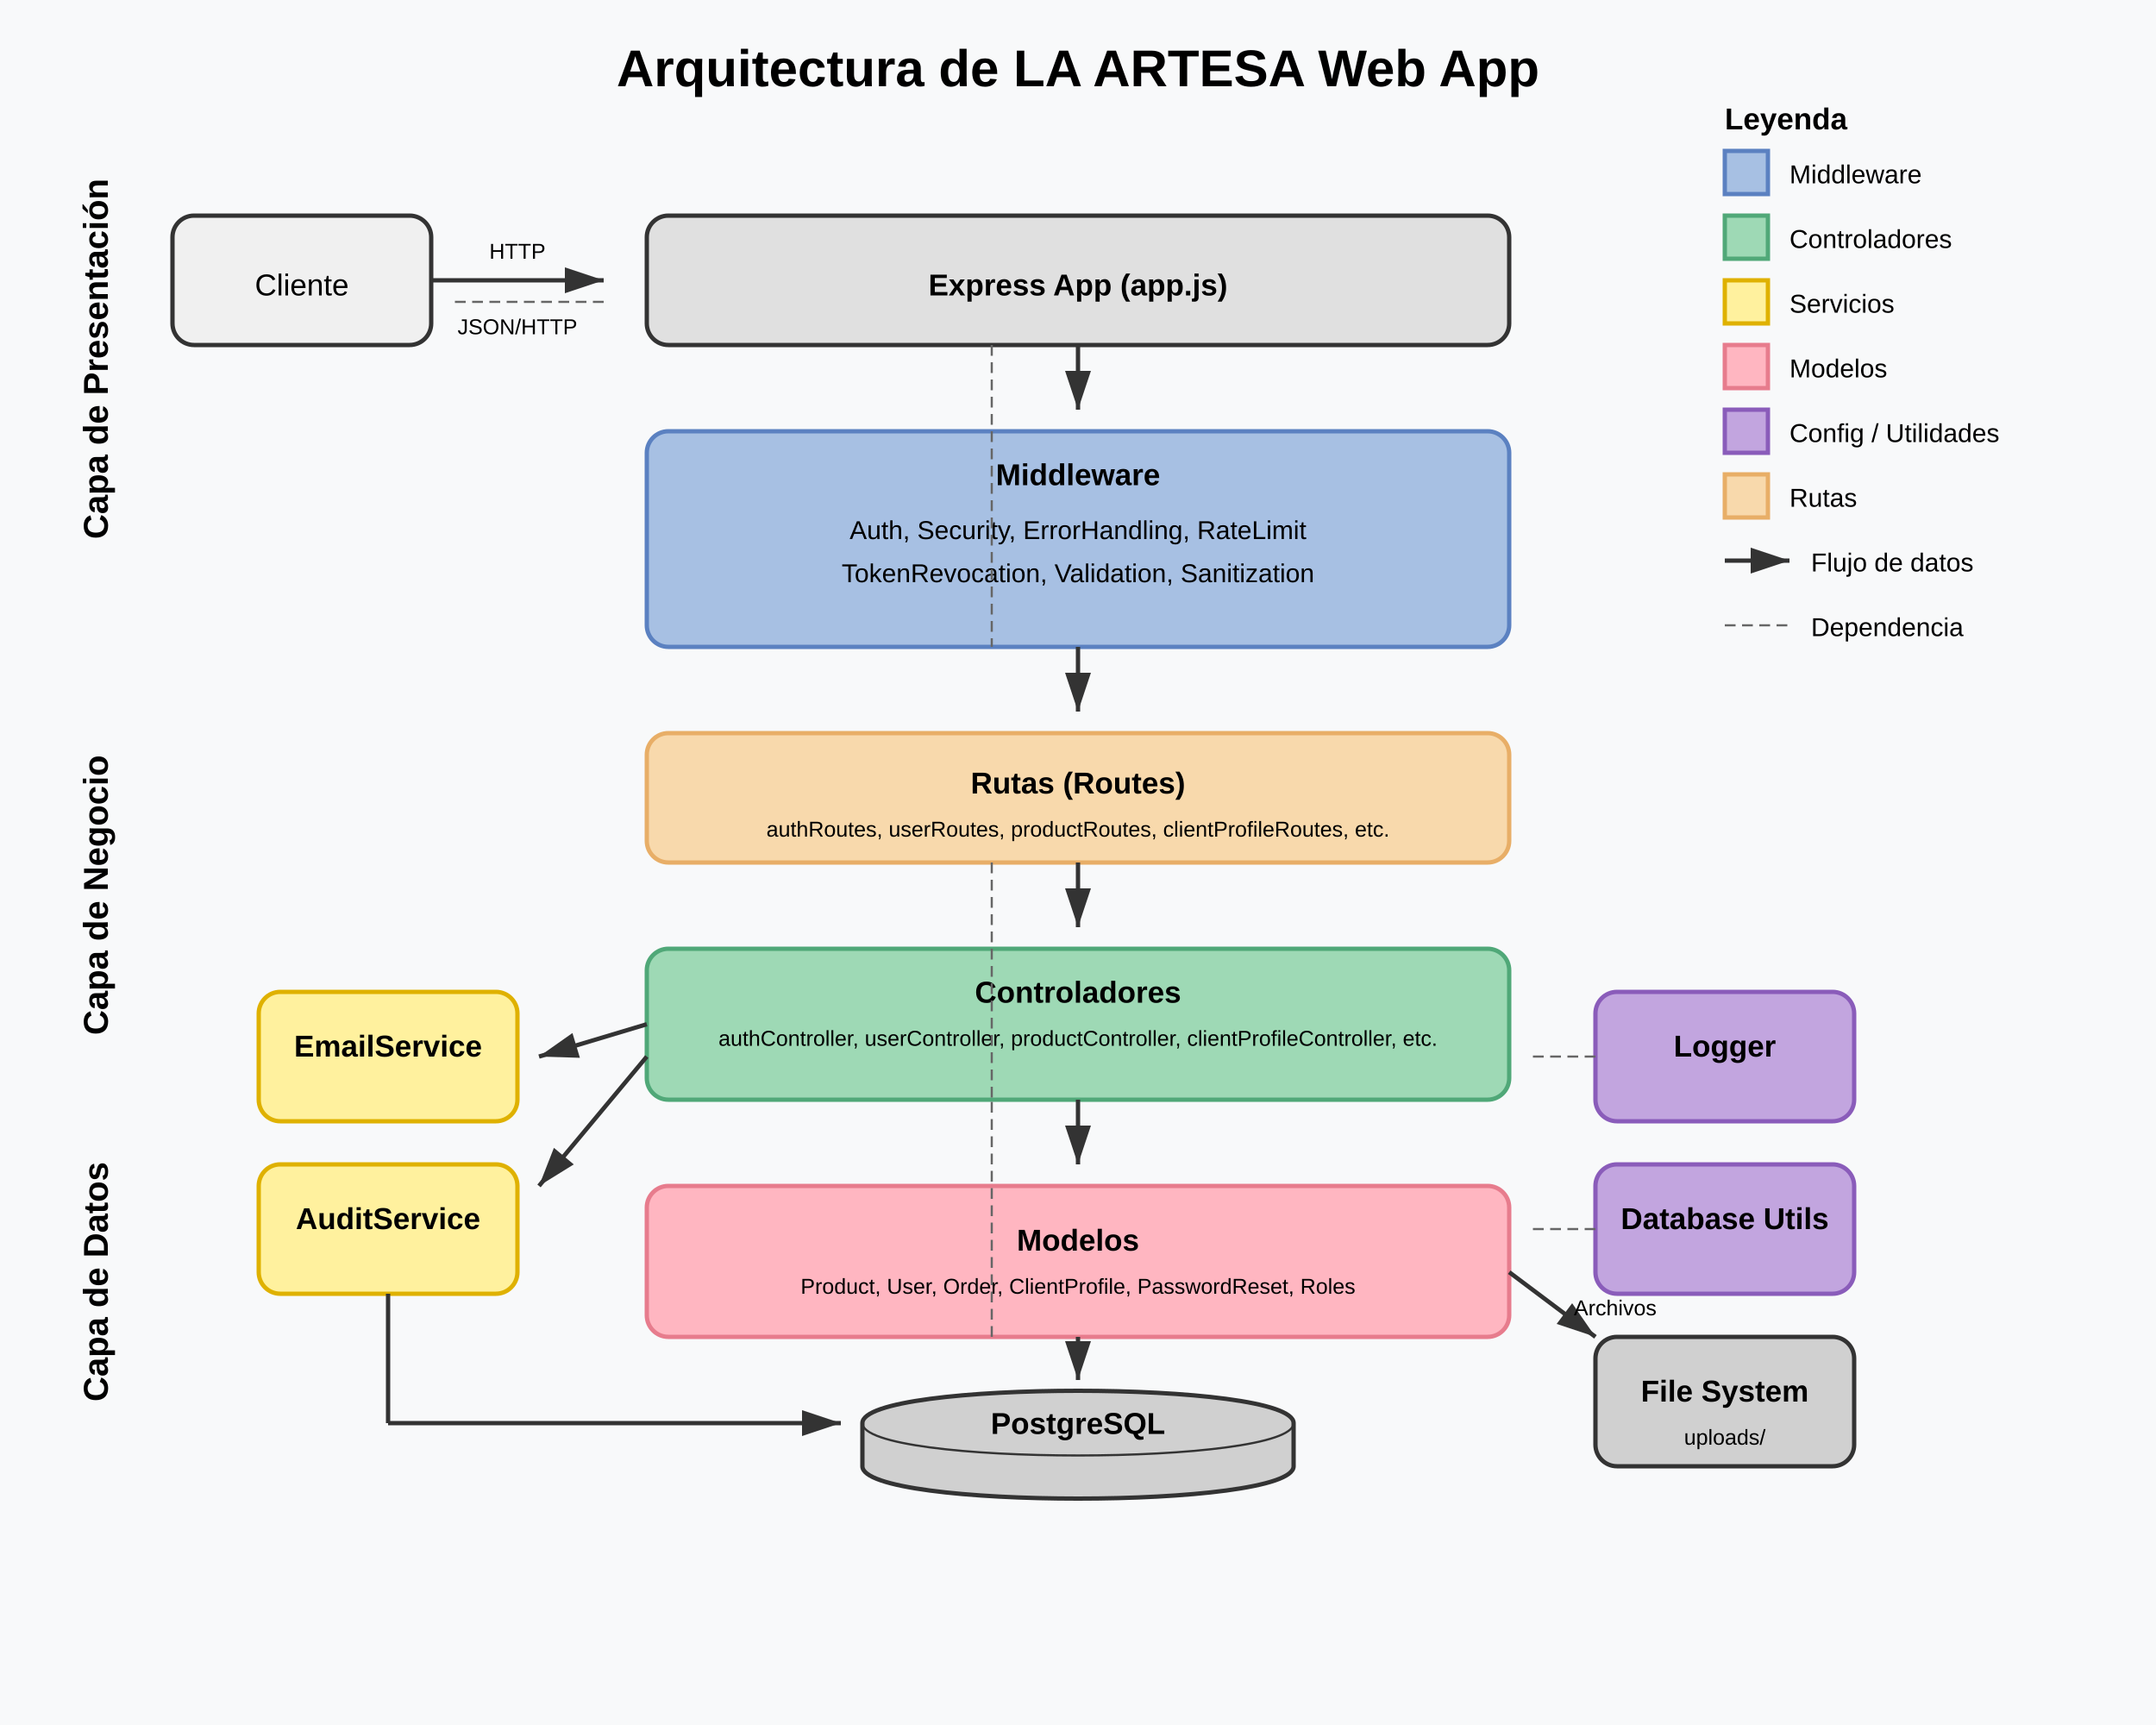
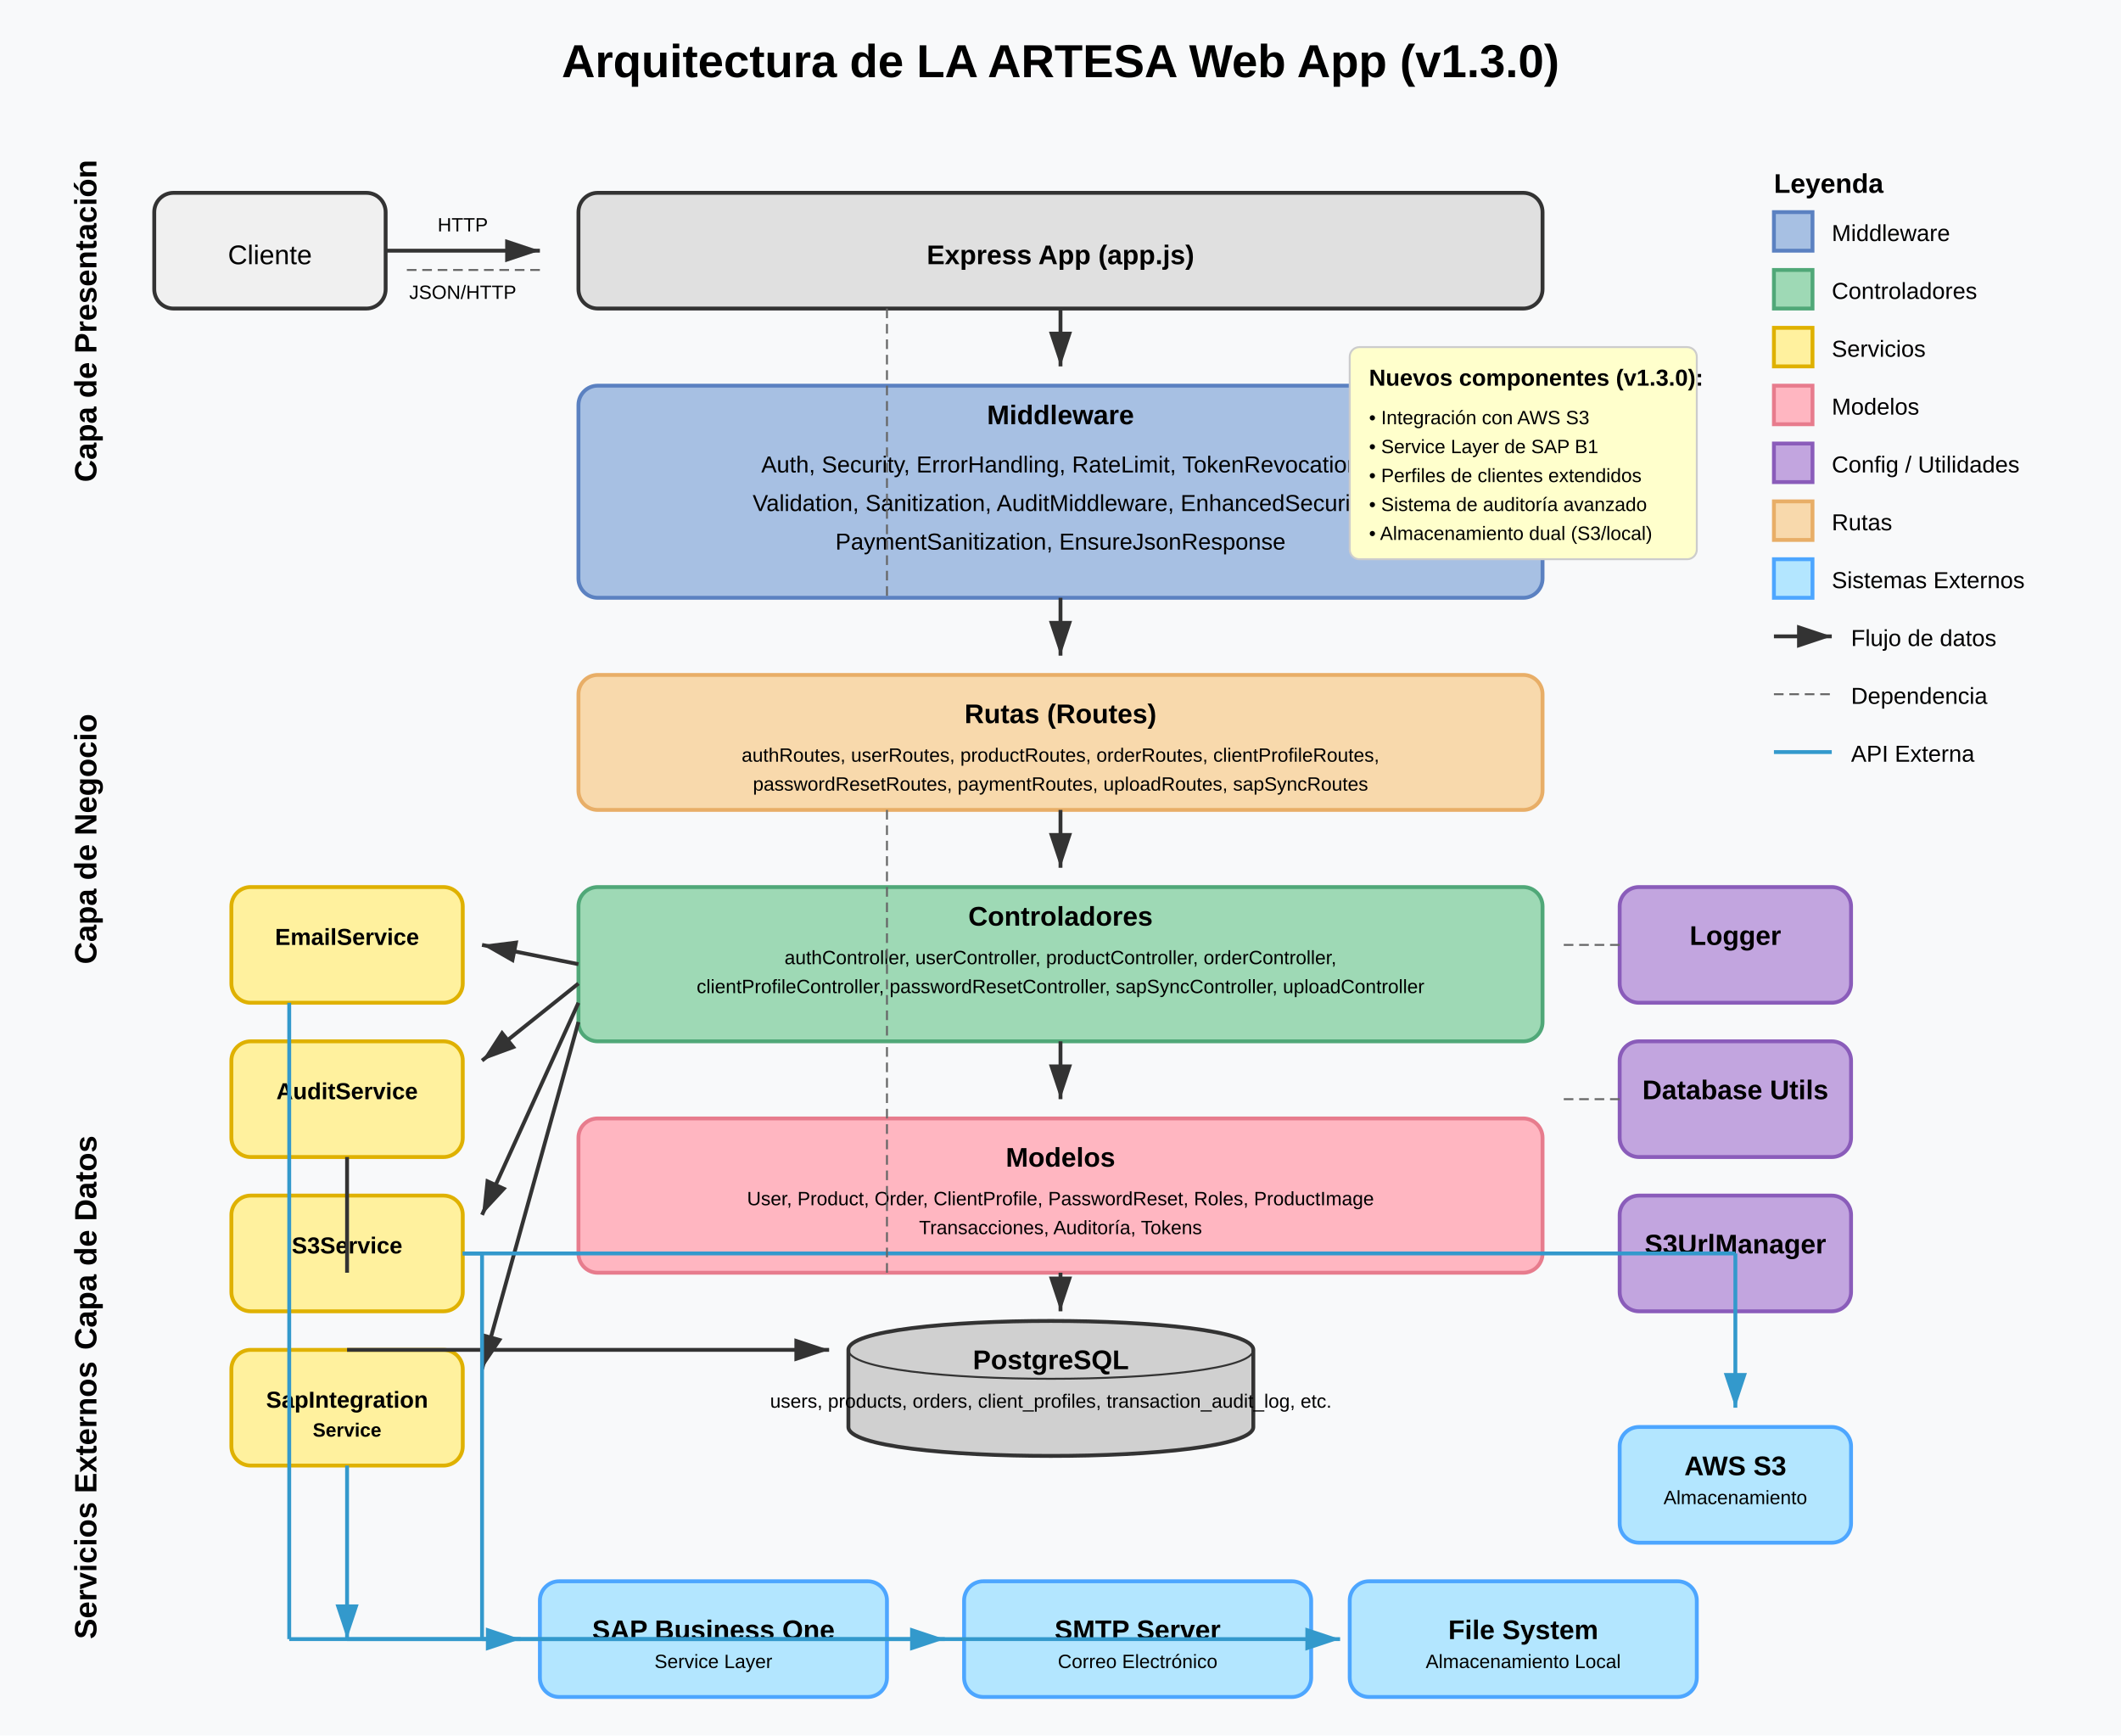
- <svg xmlns="http://www.w3.org/2000/svg" viewBox="0 0 1000 800">
-   <rect width="1000" height="800" fill="#f8f9fa" />
-   <text x="500" y="40" font-family="Arial" font-size="24" font-weight="bold" text-anchor="middle">Arquitectura de LA ARTESA Web App</text>
-   <g transform="translate(800, 60)">
+ <svg xmlns="http://www.w3.org/2000/svg" viewBox="0 0 1100 900">
+   <rect width="1100" height="900" fill="#f8f9fa" />
+   <text x="550" y="40" font-family="Arial" font-size="24" font-weight="bold" text-anchor="middle">Arquitectura de LA ARTESA Web App (v1.3.0)</text>
+   <g transform="translate(920, 100)">
    <text x="0" y="0" font-family="Arial" font-size="14" font-weight="bold">Leyenda</text>
    <rect x="0" y="10" width="20" height="20" fill="#a7c0e3" stroke="#5b81c1" stroke-width="2" />
    <text x="30" y="25" font-family="Arial" font-size="12">Middleware</text>
    <rect x="0" y="40" width="20" height="20" fill="#9ed9b5" stroke="#50a878" stroke-width="2" />
    <text x="30" y="55" font-family="Arial" font-size="12">Controladores</text>
    <rect x="0" y="70" width="20" height="20" fill="#fff19e" stroke="#dfb100" stroke-width="2" />
    <text x="30" y="85" font-family="Arial" font-size="12">Servicios</text>
    <rect x="0" y="100" width="20" height="20" fill="#ffb6c1" stroke="#e77c8d" stroke-width="2" />
    <text x="30" y="115" font-family="Arial" font-size="12">Modelos</text>
    <rect x="0" y="130" width="20" height="20" fill="#c2a5df" stroke="#8a5cba" stroke-width="2" />
    <text x="30" y="145" font-family="Arial" font-size="12">Config / Utilidades</text>
    <rect x="0" y="160" width="20" height="20" fill="#f8d9ac" stroke="#e8ae67" stroke-width="2" />
    <text x="30" y="175" font-family="Arial" font-size="12">Rutas</text>
-     <line x1="0" y1="200" x2="30" y2="200" stroke="#333" stroke-width="2" marker-end="url(#arrow)" />
-     <text x="40" y="205" font-family="Arial" font-size="12">Flujo de datos</text>
-     <line x1="0" y1="230" x2="30" y2="230" stroke="#666" stroke-width="1" stroke-dasharray="5,3" />
-     <text x="40" y="235" font-family="Arial" font-size="12">Dependencia</text>
+     <rect x="0" y="190" width="20" height="20" fill="#b3e6ff" stroke="#4da6ff" stroke-width="2" />
+     <text x="30" y="205" font-family="Arial" font-size="12">Sistemas Externos</text>
+     <line x1="0" y1="230" x2="30" y2="230" stroke="#333" stroke-width="2" marker-end="url(#arrow)" />
+     <text x="40" y="235" font-family="Arial" font-size="12">Flujo de datos</text>
+     <line x1="0" y1="260" x2="30" y2="260" stroke="#666" stroke-width="1" stroke-dasharray="5,3" />
+     <text x="40" y="265" font-family="Arial" font-size="12">Dependencia</text>
+     <line x1="0" y1="290" x2="30" y2="290" stroke="#39c" stroke-width="2" />
+     <text x="40" y="295" font-family="Arial" font-size="12">API Externa</text>
  </g>
  <defs>
    <marker id="arrow" markerWidth="10" markerHeight="10" refX="9" refY="3" orient="auto" markerUnits="strokeWidth">
      <path d="M0,0 L0,6 L9,3 z" fill="#333" />
    </marker>
+     <marker id="blueArrow" markerWidth="10" markerHeight="10" refX="9" refY="3" orient="auto" markerUnits="strokeWidth">
+       <path d="M0,0 L0,6 L9,3 z" fill="#39c" />
+     </marker>
  </defs>
  <rect x="80" y="100" width="120" height="60" rx="10" ry="10" fill="#f0f0f0" stroke="#333" stroke-width="2" />
  <text x="140" y="137" font-family="Arial" font-size="14" text-anchor="middle">Cliente</text>
-   <rect x="300" y="100" width="400" height="60" rx="10" ry="10" fill="#e0e0e0" stroke="#333" stroke-width="2" />
-   <text x="500" y="137" font-family="Arial" font-size="14" font-weight="bold" text-anchor="middle">Express App (app.js)</text>
-   <rect x="300" y="200" width="400" height="100" rx="10" ry="10" fill="#a7c0e3" stroke="#5b81c1" stroke-width="2" />
-   <text x="500" y="225" font-family="Arial" font-size="14" font-weight="bold" text-anchor="middle">Middleware</text>
-   <text x="500" y="250" font-family="Arial" font-size="12" text-anchor="middle">Auth, Security, ErrorHandling, RateLimit</text>
-   <text x="500" y="270" font-family="Arial" font-size="12" text-anchor="middle">TokenRevocation, Validation, Sanitization</text>
-   <rect x="300" y="340" width="400" height="60" rx="10" ry="10" fill="#f8d9ac" stroke="#e8ae67" stroke-width="2" />
-   <text x="500" y="368" font-family="Arial" font-size="14" font-weight="bold" text-anchor="middle">Rutas (Routes)</text>
-   <text x="500" y="388" font-family="Arial" font-size="10" text-anchor="middle">authRoutes, userRoutes, productRoutes, clientProfileRoutes, etc.</text>
-   <rect x="300" y="440" width="400" height="70" rx="10" ry="10" fill="#9ed9b5" stroke="#50a878" stroke-width="2" />
-   <text x="500" y="465" font-family="Arial" font-size="14" font-weight="bold" text-anchor="middle">Controladores</text>
-   <text x="500" y="485" font-family="Arial" font-size="10" text-anchor="middle">authController, userController, productController, clientProfileController, etc.</text>
+   <rect x="300" y="100" width="500" height="60" rx="10" ry="10" fill="#e0e0e0" stroke="#333" stroke-width="2" />
+   <text x="550" y="137" font-family="Arial" font-size="14" font-weight="bold" text-anchor="middle">Express App (app.js)</text>
+   <rect x="300" y="200" width="500" height="110" rx="10" ry="10" fill="#a7c0e3" stroke="#5b81c1" stroke-width="2" />
+   <text x="550" y="220" font-family="Arial" font-size="14" font-weight="bold" text-anchor="middle">Middleware</text>
+   <text x="550" y="245" font-family="Arial" font-size="12" text-anchor="middle">Auth, Security, ErrorHandling, RateLimit, TokenRevocation</text>
+   <text x="550" y="265" font-family="Arial" font-size="12" text-anchor="middle">Validation, Sanitization, AuditMiddleware, EnhancedSecurity</text>
+   <text x="550" y="285" font-family="Arial" font-size="12" text-anchor="middle">PaymentSanitization, EnsureJsonResponse</text>
+   <rect x="300" y="350" width="500" height="70" rx="10" ry="10" fill="#f8d9ac" stroke="#e8ae67" stroke-width="2" />
+   <text x="550" y="375" font-family="Arial" font-size="14" font-weight="bold" text-anchor="middle">Rutas (Routes)</text>
+   <text x="550" y="395" font-family="Arial" font-size="10" text-anchor="middle">authRoutes, userRoutes, productRoutes, orderRoutes, clientProfileRoutes, </text>
+   <text x="550" y="410" font-family="Arial" font-size="10" text-anchor="middle">passwordResetRoutes, paymentRoutes, uploadRoutes, sapSyncRoutes</text>
+   <rect x="300" y="460" width="500" height="80" rx="10" ry="10" fill="#9ed9b5" stroke="#50a878" stroke-width="2" />
+   <text x="550" y="480" font-family="Arial" font-size="14" font-weight="bold" text-anchor="middle">Controladores</text>
+   <text x="550" y="500" font-family="Arial" font-size="10" text-anchor="middle">authController, userController, productController, orderController, </text>
+   <text x="550" y="515" font-family="Arial" font-size="10" text-anchor="middle">clientProfileController, passwordResetController, sapSyncController, uploadController</text>
  <g>
    <rect x="120" y="460" width="120" height="60" rx="10" ry="10" fill="#fff19e" stroke="#dfb100" stroke-width="2" />
-     <text x="180" y="490" font-family="Arial" font-size="14" font-weight="bold" text-anchor="middle">EmailService</text>
+     <text x="180" y="490" font-family="Arial" font-size="12" font-weight="bold" text-anchor="middle">EmailService</text>
  </g>
  <g>
    <rect x="120" y="540" width="120" height="60" rx="10" ry="10" fill="#fff19e" stroke="#dfb100" stroke-width="2" />
-     <text x="180" y="570" font-family="Arial" font-size="14" font-weight="bold" text-anchor="middle">AuditService</text>
-   </g>
-   <rect x="300" y="550" width="400" height="70" rx="10" ry="10" fill="#ffb6c1" stroke="#e77c8d" stroke-width="2" />
-   <text x="500" y="580" font-family="Arial" font-size="14" font-weight="bold" text-anchor="middle">Modelos</text>
-   <text x="500" y="600" font-family="Arial" font-size="10" text-anchor="middle">Product, User, Order, ClientProfile, PasswordReset, Roles</text>
-   <g>
-     <path d="M400,680 C400,700 600,700 600,680 L600,660 C600,640 400,640 400,660 Z" fill="#d0d0d0" stroke="#333" stroke-width="2" />
-     <path d="M400,660 C400,680 600,680 600,660" fill="none" stroke="#333" stroke-width="1" />
-     <text x="500" y="665" font-family="Arial" font-size="14" font-weight="bold" text-anchor="middle">PostgreSQL</text>
+     <text x="180" y="570" font-family="Arial" font-size="12" font-weight="bold" text-anchor="middle">AuditService</text>
  </g>
  <g>
-     <rect x="740" y="460" width="120" height="60" rx="10" ry="10" fill="#c2a5df" stroke="#8a5cba" stroke-width="2" />
-     <text x="800" y="490" font-family="Arial" font-size="14" font-weight="bold" text-anchor="middle">Logger</text>
+     <rect x="120" y="620" width="120" height="60" rx="10" ry="10" fill="#fff19e" stroke="#dfb100" stroke-width="2" />
+     <text x="180" y="650" font-family="Arial" font-size="12" font-weight="bold" text-anchor="middle">S3Service</text>
  </g>
  <g>
-     <rect x="740" y="540" width="120" height="60" rx="10" ry="10" fill="#c2a5df" stroke="#8a5cba" stroke-width="2" />
-     <text x="800" y="570" font-family="Arial" font-size="14" font-weight="bold" text-anchor="middle">Database Utils</text>
+     <rect x="120" y="700" width="120" height="60" rx="10" ry="10" fill="#fff19e" stroke="#dfb100" stroke-width="2" />
+     <text x="180" y="730" font-family="Arial" font-size="12" font-weight="bold" text-anchor="middle">SapIntegration</text>
+     <text x="180" y="745" font-family="Arial" font-size="10" font-weight="bold" text-anchor="middle">Service</text>
  </g>
+   <rect x="300" y="580" width="500" height="80" rx="10" ry="10" fill="#ffb6c1" stroke="#e77c8d" stroke-width="2" />
+   <text x="550" y="605" font-family="Arial" font-size="14" font-weight="bold" text-anchor="middle">Modelos</text>
+   <text x="550" y="625" font-family="Arial" font-size="10" text-anchor="middle">User, Product, Order, ClientProfile, PasswordReset, Roles, ProductImage</text>
+   <text x="550" y="640" font-family="Arial" font-size="10" text-anchor="middle">Transacciones, Auditoría, Tokens</text>
+   <g>
+     <path d="M440,740 C440,760 650,760 650,740 L650,700 C650,680 440,680 440,700 Z" fill="#d0d0d0" stroke="#333" stroke-width="2" />
+     <path d="M440,700 C440,720 650,720 650,700" fill="none" stroke="#333" stroke-width="1" />
+     <text x="545" y="710" font-family="Arial" font-size="14" font-weight="bold" text-anchor="middle">PostgreSQL</text>
+     <text x="545" y="730" font-family="Arial" font-size="10" text-anchor="middle">users, products, orders, client_profiles, transaction_audit_log, etc.</text>
+   </g>
+   <g>
+     <rect x="840" y="460" width="120" height="60" rx="10" ry="10" fill="#c2a5df" stroke="#8a5cba" stroke-width="2" />
+     <text x="900" y="490" font-family="Arial" font-size="14" font-weight="bold" text-anchor="middle">Logger</text>
+   </g>
+   <g>
+     <rect x="840" y="540" width="120" height="60" rx="10" ry="10" fill="#c2a5df" stroke="#8a5cba" stroke-width="2" />
+     <text x="900" y="570" font-family="Arial" font-size="14" font-weight="bold" text-anchor="middle">Database Utils</text>
+   </g>
+   <g>
+     <rect x="840" y="620" width="120" height="60" rx="10" ry="10" fill="#c2a5df" stroke="#8a5cba" stroke-width="2" />
+     <text x="900" y="650" font-family="Arial" font-size="14" font-weight="bold" text-anchor="middle">S3UrlManager</text>
+   </g>
+   <rect x="840" y="740" width="120" height="60" rx="10" ry="10" fill="#b3e6ff" stroke="#4da6ff" stroke-width="2" />
+   <text x="900" y="765" font-family="Arial" font-size="14" font-weight="bold" text-anchor="middle">AWS S3</text>
+   <text x="900" y="780" font-family="Arial" font-size="10" text-anchor="middle">Almacenamiento</text>
+   <rect x="280" y="820" width="180" height="60" rx="10" ry="10" fill="#b3e6ff" stroke="#4da6ff" stroke-width="2" />
+   <text x="370" y="850" font-family="Arial" font-size="14" font-weight="bold" text-anchor="middle">SAP Business One</text>
+   <text x="370" y="865" font-family="Arial" font-size="10" text-anchor="middle">Service Layer</text>
+   <rect x="500" y="820" width="180" height="60" rx="10" ry="10" fill="#b3e6ff" stroke="#4da6ff" stroke-width="2" />
+   <text x="590" y="850" font-family="Arial" font-size="14" font-weight="bold" text-anchor="middle">SMTP Server</text>
+   <text x="590" y="865" font-family="Arial" font-size="10" text-anchor="middle">Correo Electrónico</text>
+   <rect x="700" y="820" width="180" height="60" rx="10" ry="10" fill="#b3e6ff" stroke="#4da6ff" stroke-width="2" />
+   <text x="790" y="850" font-family="Arial" font-size="14" font-weight="bold" text-anchor="middle">File System</text>
+   <text x="790" y="865" font-family="Arial" font-size="10" text-anchor="middle">Almacenamiento Local</text>
  <line x1="200" y1="130" x2="280" y2="130" stroke="#333" stroke-width="2" marker-end="url(#arrow)" />
  <text x="240" y="120" font-family="Arial" font-size="10" text-anchor="middle">HTTP</text>
-   <line x1="500" y1="160" x2="500" y2="190" stroke="#333" stroke-width="2" marker-end="url(#arrow)" />
-   <line x1="500" y1="300" x2="500" y2="330" stroke="#333" stroke-width="2" marker-end="url(#arrow)" />
-   <line x1="500" y1="400" x2="500" y2="430" stroke="#333" stroke-width="2" marker-end="url(#arrow)" />
-   <line x1="500" y1="510" x2="500" y2="540" stroke="#333" stroke-width="2" marker-end="url(#arrow)" />
-   <line x1="300" y1="475" x2="250" y2="490" stroke="#333" stroke-width="2" marker-end="url(#arrow)" />
-   <line x1="300" y1="490" x2="250" y2="550" stroke="#333" stroke-width="2" marker-end="url(#arrow)" />
-   <line x1="500" y1="620" x2="500" y2="640" stroke="#333" stroke-width="2" marker-end="url(#arrow)" />
-   <line x1="740" y1="490" x2="710" y2="490" stroke="#666" stroke-width="1" stroke-dasharray="5,3" />
-   <line x1="740" y1="570" x2="710" y2="570" stroke="#666" stroke-width="1" stroke-dasharray="5,3" />
+   <line x1="550" y1="160" x2="550" y2="190" stroke="#333" stroke-width="2" marker-end="url(#arrow)" />
+   <line x1="550" y1="310" x2="550" y2="340" stroke="#333" stroke-width="2" marker-end="url(#arrow)" />
+   <line x1="550" y1="420" x2="550" y2="450" stroke="#333" stroke-width="2" marker-end="url(#arrow)" />
+   <line x1="550" y1="540" x2="550" y2="570" stroke="#333" stroke-width="2" marker-end="url(#arrow)" />
+   <line x1="300" y1="500" x2="250" y2="490" stroke="#333" stroke-width="2" marker-end="url(#arrow)" />
+   <line x1="300" y1="510" x2="250" y2="550" stroke="#333" stroke-width="2" marker-end="url(#arrow)" />
+   <line x1="300" y1="520" x2="250" y2="630" stroke="#333" stroke-width="2" marker-end="url(#arrow)" />
+   <line x1="300" y1="530" x2="250" y2="710" stroke="#333" stroke-width="2" marker-end="url(#arrow)" />
+   <line x1="550" y1="660" x2="550" y2="680" stroke="#333" stroke-width="2" marker-end="url(#arrow)" />
+   <line x1="840" y1="490" x2="810" y2="490" stroke="#666" stroke-width="1" stroke-dasharray="5,3" />
+   <line x1="840" y1="570" x2="810" y2="570" stroke="#666" stroke-width="1" stroke-dasharray="5,3" />
+   <line x1="840" y1="650" x2="810" y2="650" stroke="#666" stroke-width="1" stroke-dasharray="5,3" />
  <line x1="180" y1="600" x2="180" y2="660" stroke="#333" stroke-width="2" />
-   <line x1="180" y1="660" x2="390" y2="660" stroke="#333" stroke-width="2" marker-end="url(#arrow)" />
-   <line x1="480" y1="160" x2="480" y2="300" stroke="#666" stroke-width="1" stroke-dasharray="5,3" transform="translate(-20, 0)" />
-   <line x1="480" y1="400" x2="480" y2="510" stroke="#666" stroke-width="1" stroke-dasharray="5,3" transform="translate(-20, 0)" />
-   <line x1="480" y1="620" x2="480" y2="510" stroke="#666" stroke-width="1" stroke-dasharray="5,3" transform="translate(-20, 0)" />
+   <line x1="180" y1="700" x2="430" y2="700" stroke="#333" stroke-width="2" marker-end="url(#arrow)" />
+   <line x1="180" y1="760" x2="180" y2="850" stroke="#39c" stroke-width="2" marker-end="url(#blueArrow)" />
+   <line x1="180" y1="850" x2="270" y2="850" stroke="#39c" stroke-width="2" marker-end="url(#blueArrow)" />
+   <line x1="150" y1="520" x2="150" y2="850" stroke="#39c" stroke-width="2" />
+   <line x1="150" y1="850" x2="490" y2="850" stroke="#39c" stroke-width="2" marker-end="url(#blueArrow)" />
+   <line x1="240" y1="650" x2="900" y2="650" stroke="#39c" stroke-width="2" />
+   <line x1="900" y1="650" x2="900" y2="730" stroke="#39c" stroke-width="2" marker-end="url(#blueArrow)" />
+   <line x1="240" y1="650" x2="250" y2="650" stroke="#39c" stroke-width="2" />
+   <line x1="250" y1="650" x2="250" y2="850" stroke="#39c" stroke-width="2" />
+   <line x1="250" y1="850" x2="695" y2="850" stroke="#39c" stroke-width="2" marker-end="url(#blueArrow)" />
+   <line x1="480" y1="160" x2="480" y2="310" stroke="#666" stroke-width="1" stroke-dasharray="5,3" transform="translate(-20, 0)" />
+   <line x1="480" y1="420" x2="480" y2="540" stroke="#666" stroke-width="1" stroke-dasharray="5,3" transform="translate(-20, 0)" />
+   <line x1="480" y1="660" x2="480" y2="540" stroke="#666" stroke-width="1" stroke-dasharray="5,3" transform="translate(-20, 0)" />
  <line x1="280" y1="140" x2="210" y2="140" stroke="#666" stroke-width="1" stroke-dasharray="5,3" />
  <text x="240" y="155" font-family="Arial" font-size="10" text-anchor="middle">JSON/HTTP</text>
  <text x="50" y="250" font-family="Arial" font-size="16" font-weight="bold" transform="rotate(-90, 50, 250)">Capa de Presentación</text>
-   <text x="50" y="480" font-family="Arial" font-size="16" font-weight="bold" transform="rotate(-90, 50, 480)">Capa de Negocio</text>
-   <text x="50" y="650" font-family="Arial" font-size="16" font-weight="bold" transform="rotate(-90, 50, 650)">Capa de Datos</text>
-   <g>
-     <rect x="740" y="620" width="120" height="60" rx="10" ry="10" fill="#d0d0d0" stroke="#333" stroke-width="2" />
-     <text x="800" y="650" font-family="Arial" font-size="14" font-weight="bold" text-anchor="middle">File System</text>
-     <text x="800" y="670" font-family="Arial" font-size="10" text-anchor="middle">uploads/</text>
+   <text x="50" y="500" font-family="Arial" font-size="16" font-weight="bold" transform="rotate(-90, 50, 500)">Capa de Negocio</text>
+   <text x="50" y="700" font-family="Arial" font-size="16" font-weight="bold" transform="rotate(-90, 50, 700)">Capa de Datos</text>
+   <text x="50" y="850" font-family="Arial" font-size="16" font-weight="bold" transform="rotate(-90, 50, 850)">Servicios Externos</text>
+   <g transform="translate(700, 180)">
+     <rect x="0" y="0" width="180" height="110" rx="5" ry="5" fill="#ffffcc" stroke="#ccc" stroke-width="1" />
+     <text x="10" y="20" font-family="Arial" font-size="12" font-weight="bold">Nuevos componentes (v1.3.0):</text>
+     <text x="10" y="40" font-family="Arial" font-size="10">• Integración con AWS S3</text>
+     <text x="10" y="55" font-family="Arial" font-size="10">• Service Layer de SAP B1</text>
+     <text x="10" y="70" font-family="Arial" font-size="10">• Perfiles de clientes extendidos</text>
+     <text x="10" y="85" font-family="Arial" font-size="10">• Sistema de auditoría avanzado</text>
+     <text x="10" y="100" font-family="Arial" font-size="10">• Almacenamiento dual (S3/local)</text>
  </g>
-   <line x1="700" y1="590" x2="740" y2="620" stroke="#333" stroke-width="2" marker-end="url(#arrow)" />
-   <text x="730" y="610" font-family="Arial" font-size="10">Archivos</text>
</svg>
